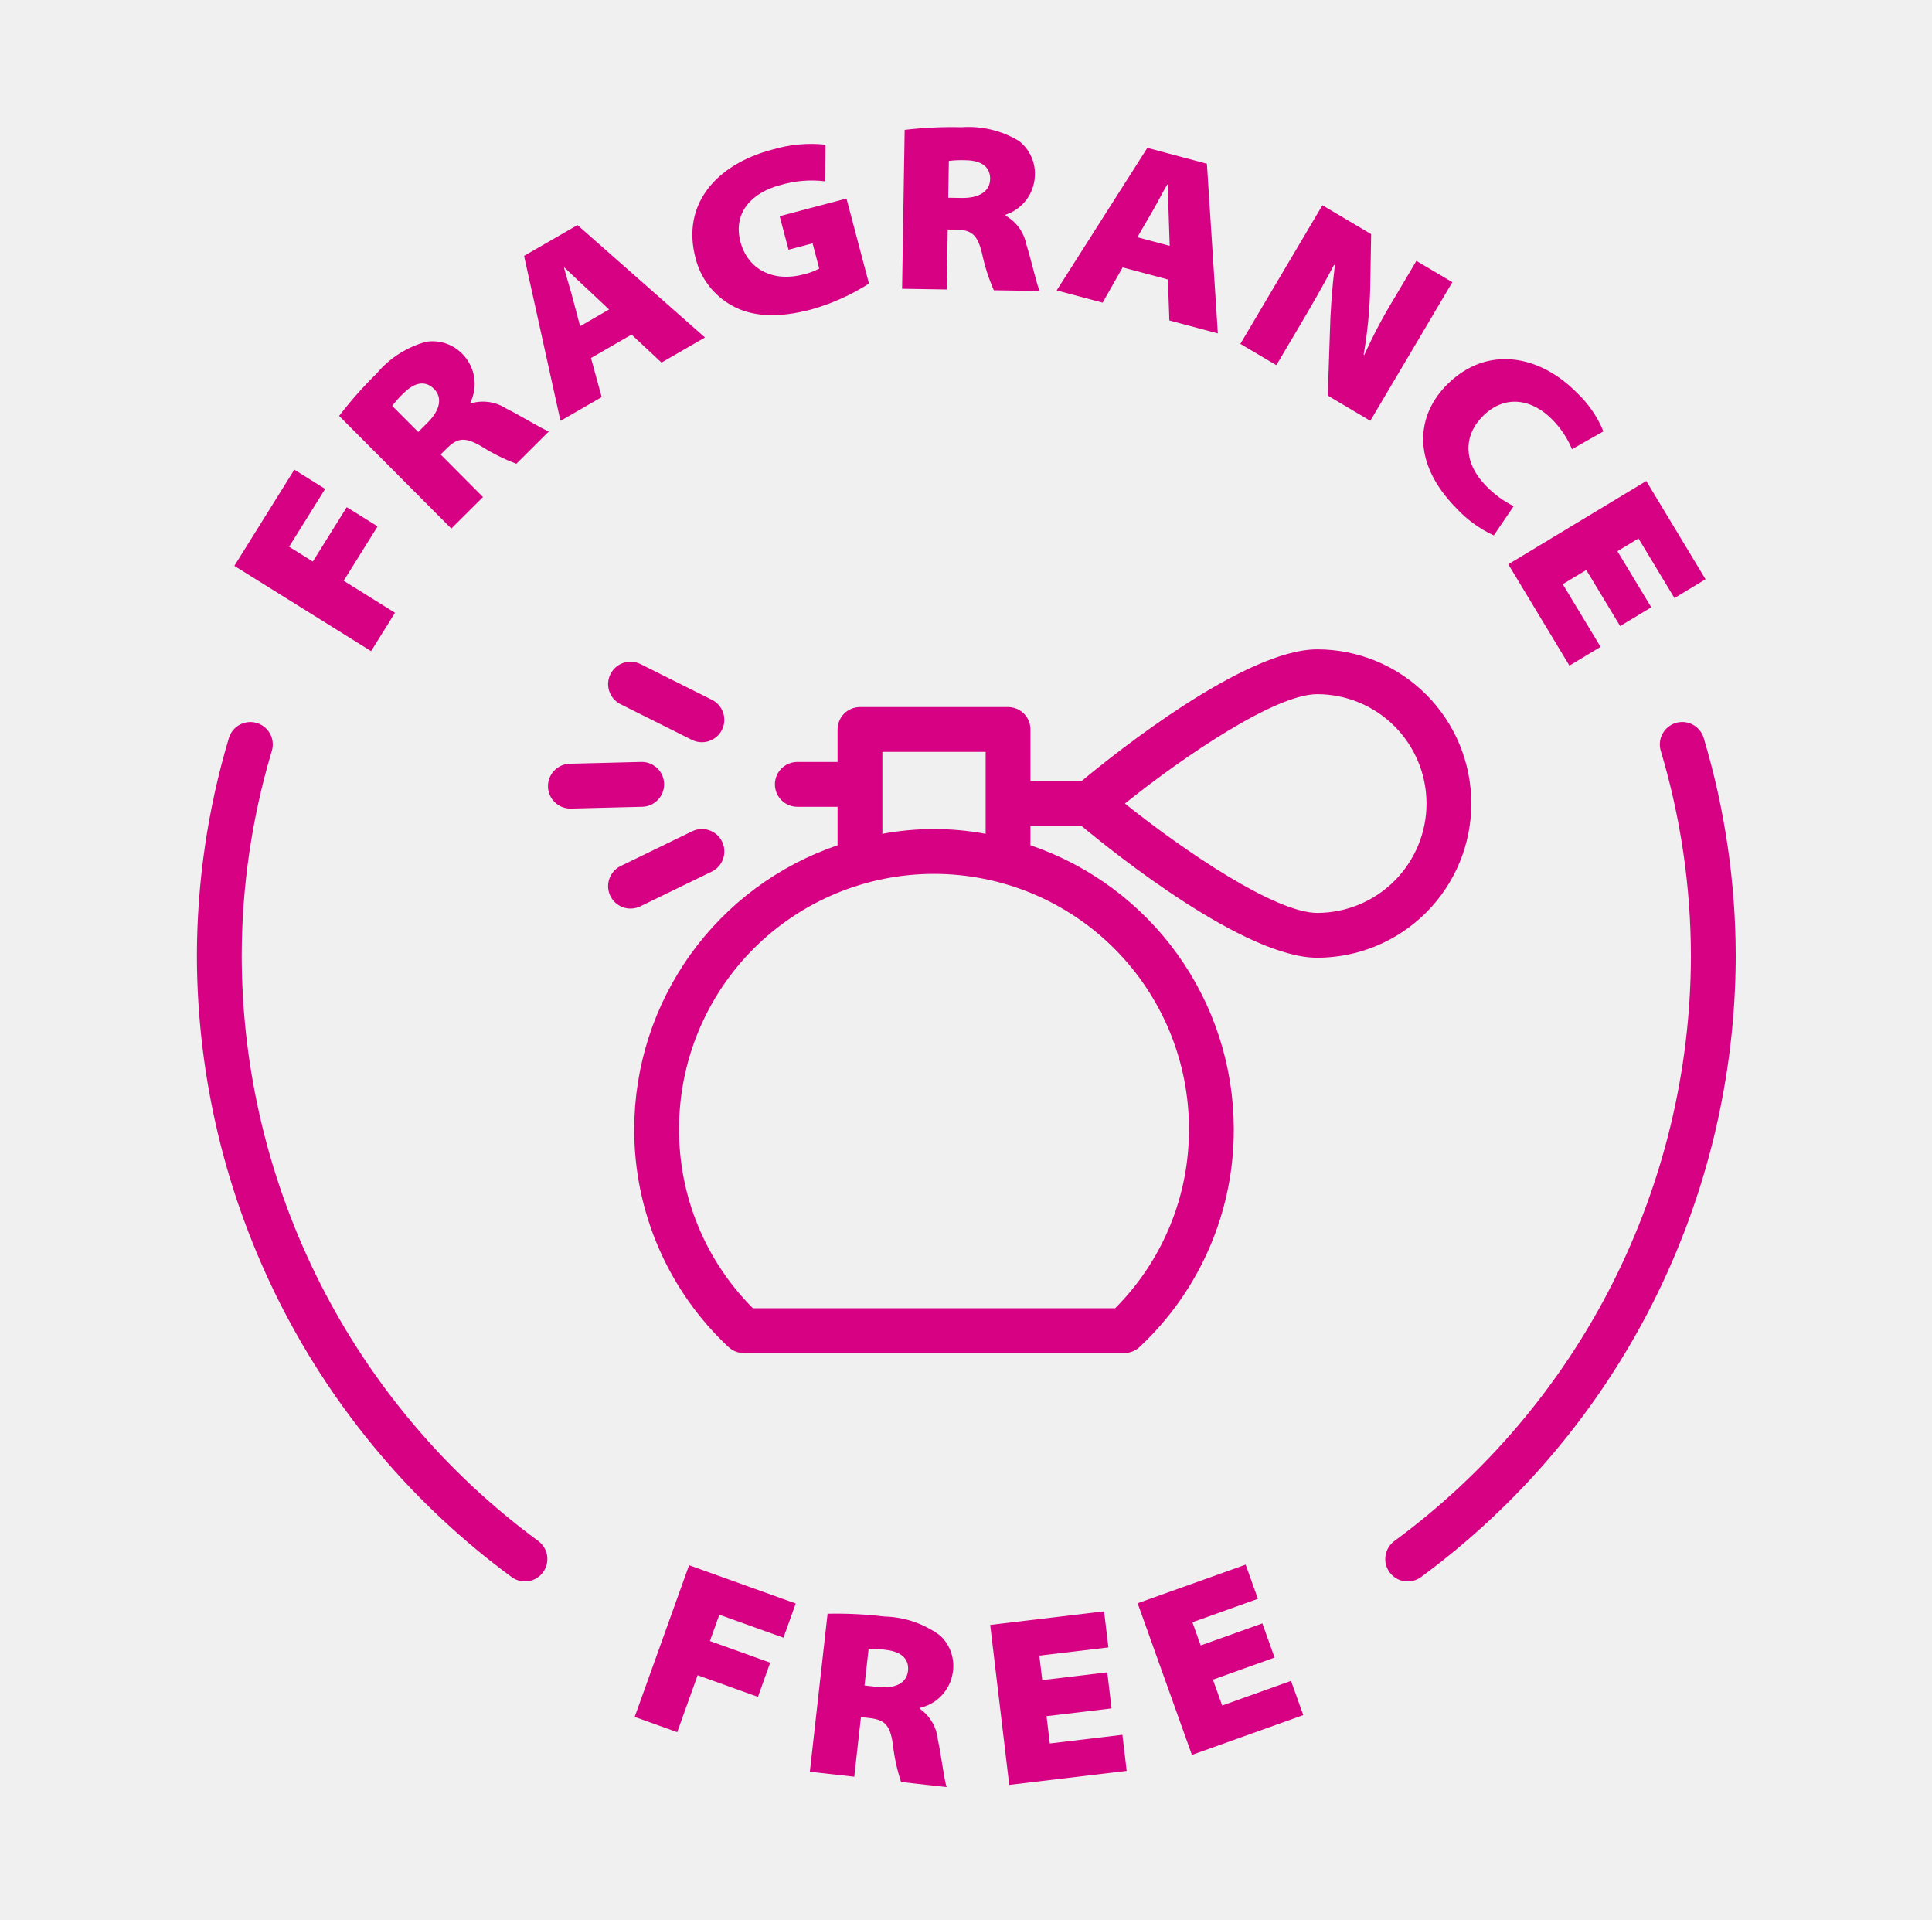
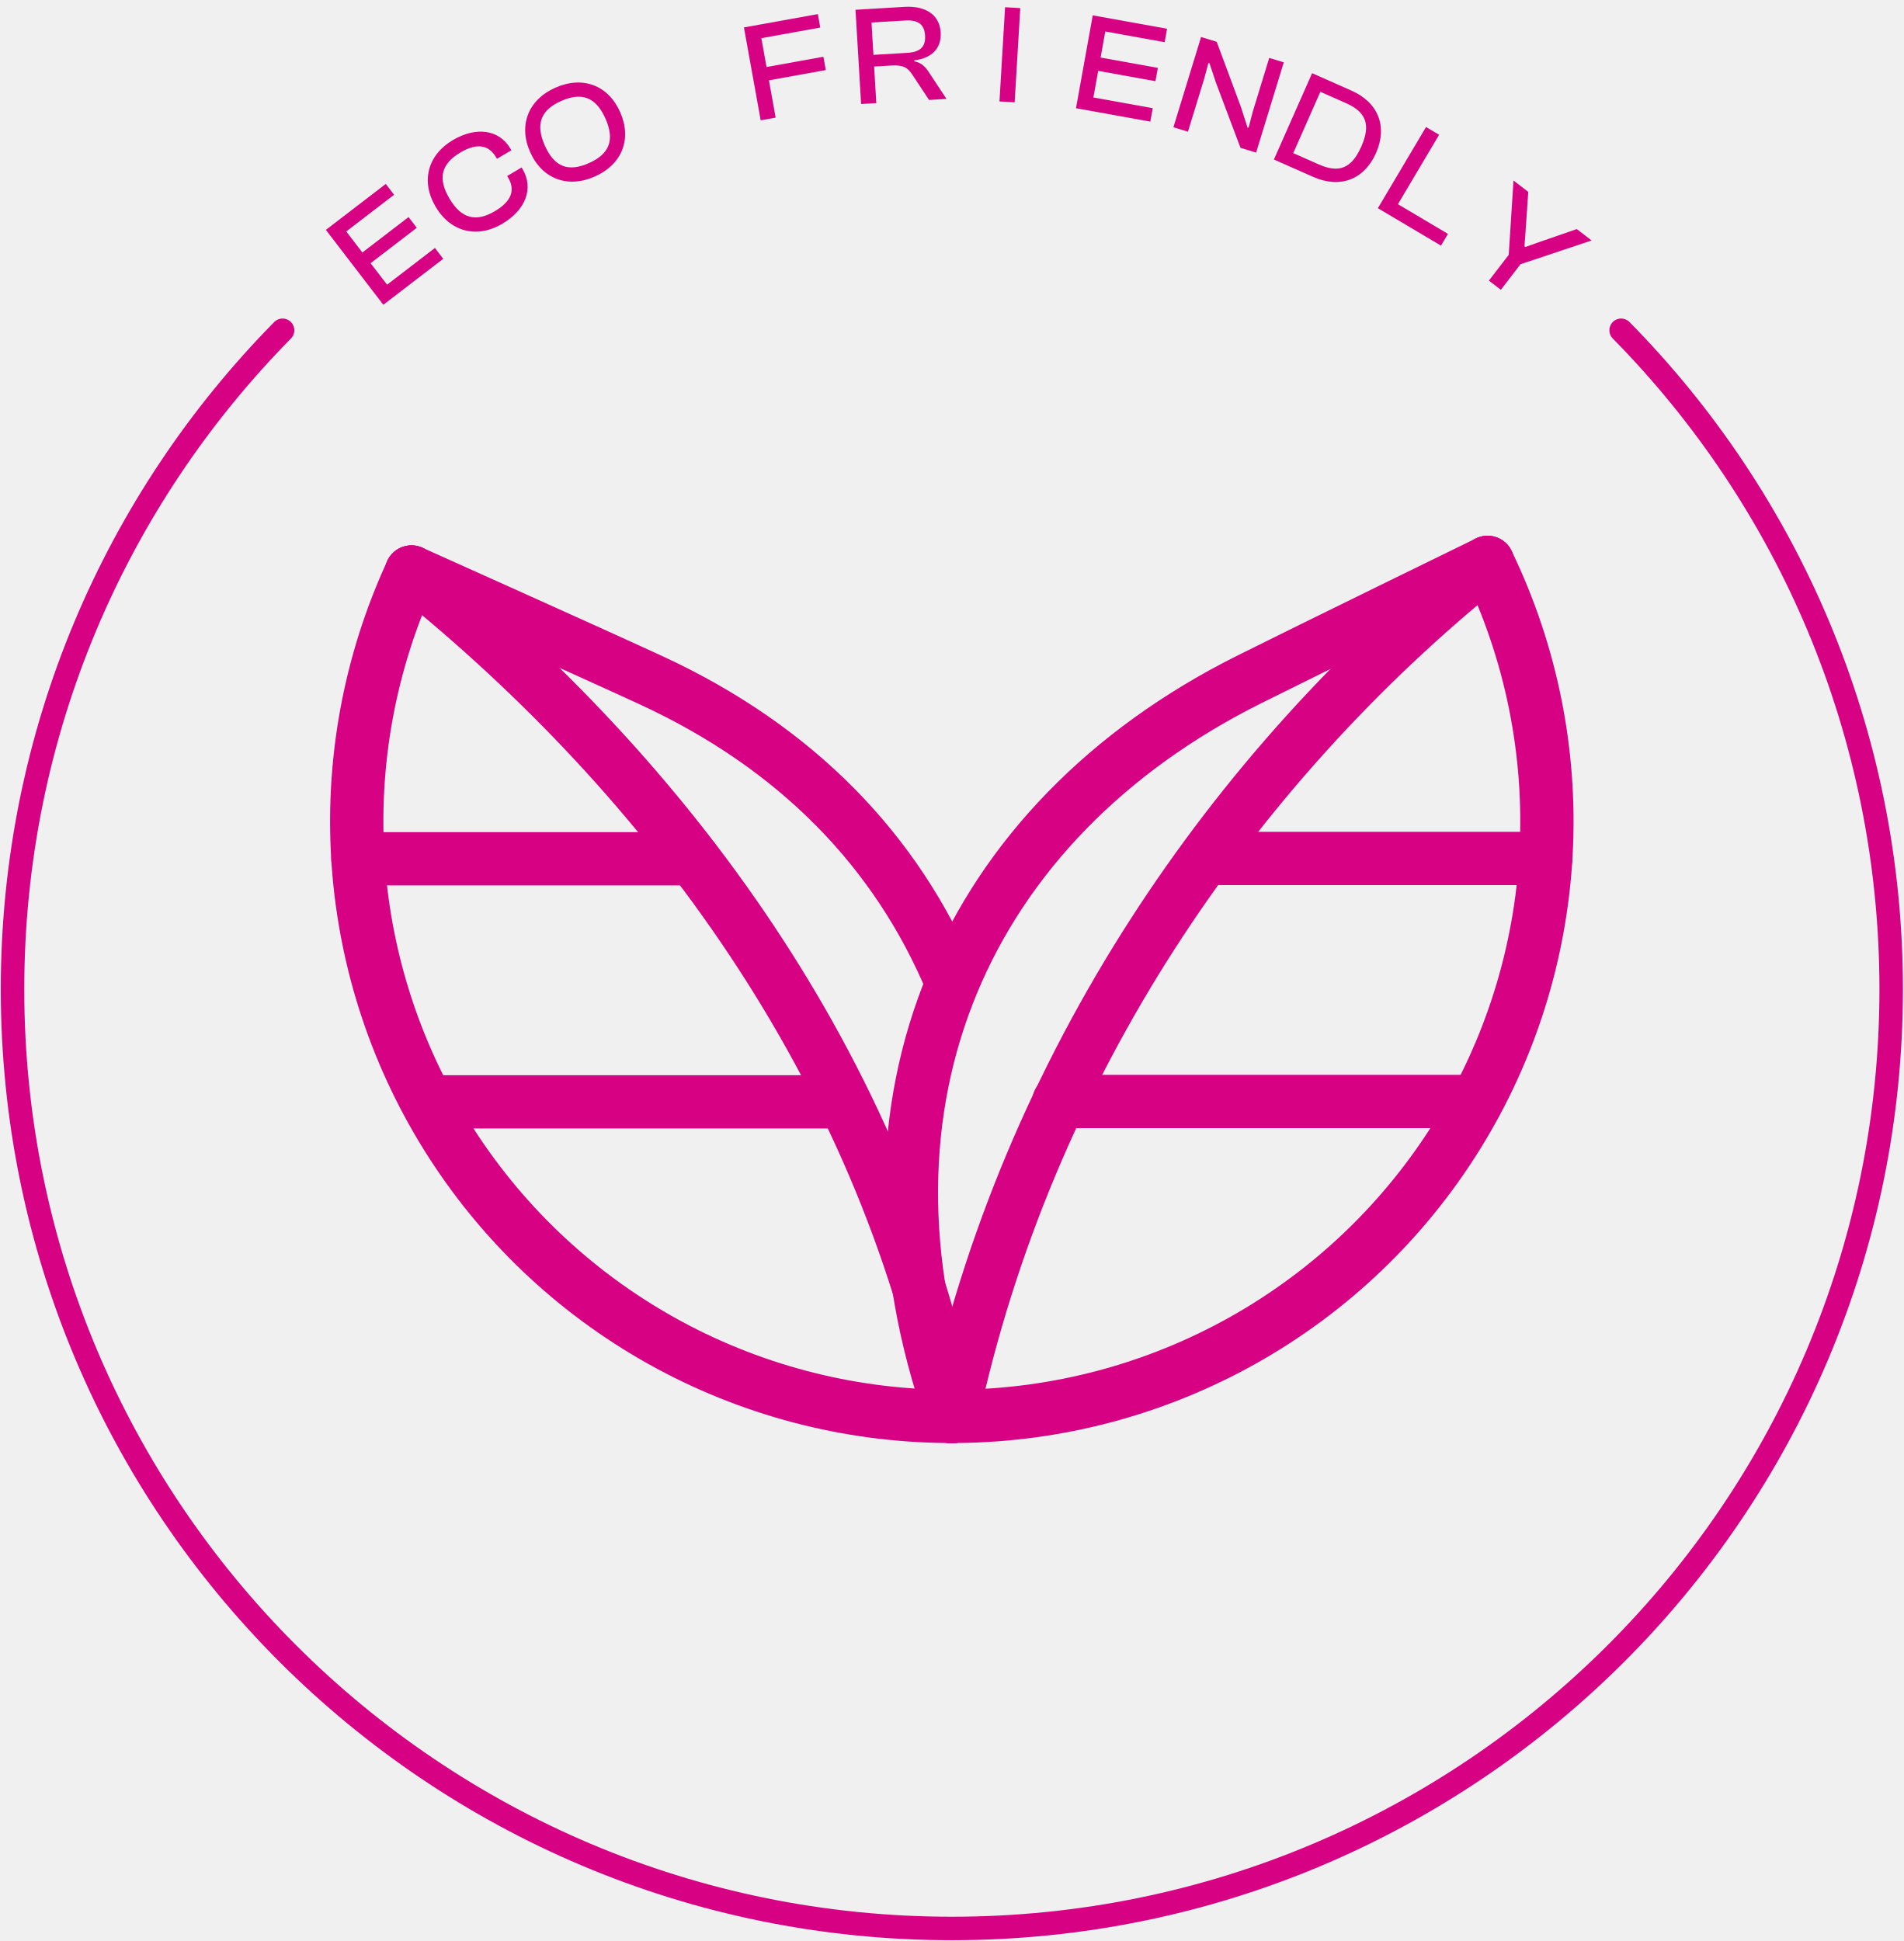
- <svg xmlns="http://www.w3.org/2000/svg" width="151" height="150" viewBox="0 0 151 150" fill="none">
-   <path d="M65.462 57.003V59.541H62.316C61.851 59.541 61.406 59.726 61.077 60.054C60.749 60.383 60.564 60.828 60.564 61.293C60.564 61.757 60.749 62.203 61.077 62.531C61.406 62.86 61.851 63.044 62.316 63.044H65.462V66.051C60.834 67.627 56.813 70.611 53.964 74.584C51.115 78.558 49.579 83.323 49.571 88.212C49.558 91.407 50.206 94.569 51.472 97.502C52.739 100.435 54.597 103.074 56.931 105.255C57.256 105.562 57.686 105.733 58.133 105.733H87.867C88.314 105.733 88.744 105.562 89.069 105.255C91.403 103.074 93.261 100.435 94.528 97.502C95.794 94.569 96.442 91.407 96.43 88.212C96.421 83.323 94.885 78.558 92.036 74.584C89.187 70.611 85.167 67.627 80.538 66.05V64.541H84.53C87.095 66.675 97.28 74.84 102.956 74.84C106.149 74.837 109.211 73.566 111.468 71.306C113.726 69.047 114.993 65.984 114.993 62.79C114.993 59.596 113.726 56.533 111.468 54.274C109.211 52.014 106.149 50.743 102.956 50.74C97.28 50.74 87.095 58.905 84.53 61.038H80.538V57.003C80.538 56.538 80.353 56.093 80.025 55.764C79.697 55.436 79.251 55.252 78.787 55.251H67.213C66.749 55.252 66.303 55.436 65.975 55.764C65.647 56.093 65.462 56.538 65.462 57.003ZM102.955 54.243C105.22 54.246 107.392 55.148 108.992 56.75C110.593 58.353 111.492 60.525 111.492 62.79C111.492 65.055 110.593 67.227 108.992 68.83C107.392 70.432 105.22 71.334 102.955 71.337C99.69 71.337 92.607 66.538 87.922 62.79C92.605 59.041 99.686 54.243 102.955 54.243ZM92.926 88.212C92.936 90.814 92.432 93.392 91.441 95.798C90.451 98.204 88.994 100.39 87.155 102.23H58.845C57.006 100.39 55.549 98.204 54.559 95.798C53.568 93.392 53.063 90.814 53.074 88.212C53.074 82.927 55.173 77.859 58.91 74.122C62.647 70.385 67.715 68.286 73 68.286C78.285 68.286 83.353 70.385 87.09 74.122C90.827 77.859 92.926 82.927 92.926 88.212ZM68.965 58.754H77.035V65.156C74.368 64.659 71.632 64.659 68.965 65.156L68.965 58.754Z" fill="#D70283" />
-   <path d="M42.827 61.476C42.838 61.932 43.028 62.367 43.355 62.685C43.682 63.004 44.12 63.183 44.577 63.183H44.623L50.199 63.043C50.429 63.037 50.655 62.986 50.866 62.892C51.076 62.799 51.266 62.665 51.424 62.498C51.583 62.331 51.707 62.135 51.79 61.92C51.872 61.706 51.912 61.477 51.906 61.247C51.9 61.017 51.849 60.79 51.755 60.58C51.662 60.37 51.528 60.18 51.361 60.021C51.195 59.863 50.998 59.739 50.783 59.656C50.569 59.573 50.34 59.534 50.11 59.54L44.534 59.68C44.069 59.692 43.629 59.888 43.309 60.225C42.989 60.561 42.815 61.011 42.827 61.476Z" fill="#D70283" />
-   <path d="M54.079 57.817C54.494 58.024 54.975 58.057 55.415 57.91C55.855 57.763 56.219 57.447 56.426 57.032C56.634 56.617 56.668 56.137 56.522 55.696C56.375 55.256 56.06 54.892 55.645 54.684L50.062 51.892C49.647 51.684 49.166 51.65 48.725 51.797C48.284 51.944 47.92 52.26 47.712 52.675C47.505 53.091 47.47 53.572 47.617 54.013C47.764 54.453 48.08 54.818 48.496 55.026L54.079 57.817Z" fill="#D70283" />
-   <path d="M49.28 70.998C49.545 70.999 49.806 70.939 50.044 70.823L55.627 68.11C55.834 68.01 56.02 67.869 56.172 67.697C56.325 67.525 56.442 67.325 56.518 67.107C56.593 66.89 56.625 66.66 56.611 66.43C56.597 66.201 56.539 65.976 56.438 65.769C56.338 65.562 56.197 65.377 56.025 65.224C55.853 65.071 55.653 64.954 55.435 64.879C55.218 64.803 54.988 64.772 54.758 64.785C54.529 64.799 54.304 64.858 54.097 64.958L48.514 67.671C48.157 67.844 47.87 68.133 47.699 68.491C47.528 68.848 47.483 69.254 47.572 69.64C47.661 70.026 47.878 70.371 48.189 70.618C48.499 70.865 48.884 70.999 49.28 70.998Z" fill="#D70283" />
-   <path d="M49.605 134.164L52.929 135.358L54.525 130.908L59.238 132.599L60.196 129.926L55.484 128.235L56.222 126.178L61.233 127.976L62.192 125.303L53.856 122.312L49.605 134.164Z" fill="#D70283" />
-   <path d="M69.131 126.32C67.655 126.142 66.168 126.07 64.681 126.102L63.295 138.449L66.767 138.839L67.289 134.179L67.921 134.25C69.091 134.381 69.559 134.734 69.78 136.282C69.892 137.291 70.108 138.285 70.424 139.249L73.989 139.649C73.802 139.14 73.581 137.253 73.298 135.925C73.249 135.448 73.099 134.988 72.857 134.575C72.615 134.161 72.286 133.805 71.894 133.53L71.902 133.456C72.558 133.31 73.155 132.968 73.613 132.475C74.071 131.983 74.369 131.363 74.468 130.698C74.554 130.171 74.509 129.631 74.336 129.127C74.163 128.622 73.868 128.168 73.477 127.805C72.215 126.875 70.698 126.357 69.131 126.32ZM70.967 130.568C70.86 131.515 69.981 131.981 68.606 131.826L67.568 131.709L67.888 128.85C68.338 128.837 68.788 128.862 69.234 128.926C70.422 129.059 71.073 129.621 70.967 130.568Z" fill="#D70283" />
-   <path d="M86.294 125.914L77.391 126.974L78.879 139.476L88.06 138.383L87.725 135.564L82.05 136.24L81.795 134.107L86.878 133.501L86.542 130.682L81.459 131.288L81.232 129.376L86.629 128.734L86.294 125.914Z" fill="#D70283" />
-   <path d="M97.357 122.265L88.916 125.283L93.156 137.136L101.861 134.023L100.903 131.349L95.523 133.275L94.8 131.252L99.619 129.529L98.662 126.856L93.844 128.579L93.197 126.768L98.314 124.937L97.357 122.265Z" fill="#D70283" />
-   <path d="M23.003 36.7L18.316 44.217L29.004 50.882L30.874 47.884L26.861 45.382L29.512 41.134L27.101 39.63L24.451 43.879L22.596 42.723L25.414 38.203L23.003 36.7Z" fill="#D70283" />
-   <path d="M36.213 27.737C35.856 27.341 35.407 27.038 34.905 26.857C34.402 26.677 33.863 26.623 33.335 26.701C31.821 27.104 30.467 27.964 29.459 29.164C28.396 30.204 27.409 31.319 26.506 32.5L35.274 41.304L37.749 38.838L34.44 35.515L34.889 35.067C35.724 34.237 36.292 34.092 37.639 34.888C38.496 35.431 39.407 35.884 40.357 36.241L42.899 33.709C42.384 33.537 40.775 32.529 39.56 31.919C39.158 31.659 38.704 31.488 38.23 31.419C37.756 31.349 37.273 31.383 36.813 31.517L36.761 31.464C37.057 30.86 37.163 30.181 37.066 29.516C36.968 28.85 36.671 28.23 36.213 27.737ZM33.428 33.017L32.686 33.755L30.655 31.716C30.926 31.356 31.227 31.021 31.556 30.714C32.404 29.87 33.25 29.713 33.921 30.389C34.594 31.064 34.407 32.041 33.428 33.017Z" fill="#D70283" />
-   <path d="M40.959 19.994L43.805 32.887L47.026 31.029L46.19 27.974L49.361 26.144L51.701 28.331L55.098 26.37L45.133 17.586L40.959 19.994ZM47.602 24.183L45.338 25.489L44.754 23.282C44.568 22.549 44.273 21.663 44.086 20.928L44.119 20.91C44.676 21.429 45.361 22.091 45.909 22.593L47.602 24.183Z" fill="#D70283" />
-   <path d="M60.954 14.471C62.105 14.122 63.316 14.02 64.509 14.17L64.525 11.305C63.117 11.153 61.693 11.287 60.337 11.697C56.001 12.843 53.246 15.948 54.359 20.158C54.553 20.948 54.91 21.688 55.406 22.332C55.902 22.977 56.527 23.51 57.242 23.899C58.735 24.723 60.732 24.89 63.406 24.184C65 23.734 66.52 23.052 67.916 22.16L66.159 15.512L60.937 16.892L61.629 19.512L63.509 19.015L64.03 20.985C63.642 21.193 63.228 21.348 62.798 21.445C60.449 22.066 58.446 21.068 57.873 18.9C57.258 16.57 58.823 15.035 60.954 14.471Z" fill="#D70283" />
-   <path d="M80.882 13.786C80.918 13.254 80.822 12.721 80.601 12.235C80.381 11.749 80.044 11.325 79.62 11.002C78.276 10.197 76.716 9.826 75.154 9.939C73.668 9.902 72.182 9.972 70.706 10.146L70.504 22.564L73.996 22.62L74.072 17.934L74.707 17.944C75.883 17.963 76.382 18.27 76.749 19.789C76.958 20.782 77.268 21.751 77.674 22.681L81.259 22.739C81.024 22.25 80.625 20.393 80.216 19.098C80.122 18.628 79.929 18.184 79.648 17.797C79.368 17.408 79.007 17.085 78.591 16.849L78.592 16.775C79.231 16.567 79.792 16.169 80.201 15.636C80.609 15.102 80.847 14.457 80.882 13.786ZM75.157 15.467L74.112 15.45L74.159 12.575C74.605 12.518 75.055 12.5 75.504 12.522C76.699 12.541 77.4 13.038 77.386 13.99C77.37 14.943 76.54 15.49 75.157 15.467Z" fill="#D70283" />
-   <path d="M91.28 21.84L91.394 25.041L95.184 26.052L94.329 12.794L89.673 11.554L82.586 22.693L86.178 23.651L87.742 20.897L91.28 21.84ZM90.039 16.561C90.426 15.91 90.842 15.074 91.227 14.423L91.264 14.432C91.292 15.194 91.309 16.146 91.344 16.889L91.421 19.211L88.894 18.537L90.039 16.561Z" fill="#D70283" />
-   <path d="M107.165 18.294L103.356 16.038L96.943 26.87L99.755 28.535L101.488 25.61C102.458 23.971 103.375 22.386 104.264 20.7L104.329 20.737C104.106 22.54 103.975 24.353 103.935 26.169L103.774 30.913L107.1 32.883L113.513 22.051L110.701 20.386L109.026 23.215C108.131 24.672 107.33 26.184 106.628 27.742L106.58 27.714C106.878 25.985 107.05 24.237 107.093 22.483L107.165 18.294Z" fill="#D70283" />
-   <path d="M113.143 30.007C110.73 32.378 110.235 36.06 113.81 39.699C114.639 40.599 115.639 41.326 116.751 41.838L118.304 39.553C117.502 39.152 116.774 38.619 116.151 37.974C114.331 36.123 114.376 34.008 115.922 32.489C117.708 30.735 119.83 31.268 121.31 32.775C121.974 33.441 122.501 34.231 122.862 35.101L125.318 33.709C124.852 32.565 124.144 31.536 123.244 30.691C120.35 27.746 116.26 26.943 113.143 30.007Z" fill="#D70283" />
-   <path d="M130.87 46.733L133.302 45.266L128.668 37.585L117.883 44.095L122.663 52.014L125.096 50.546L122.14 45.65L123.98 44.54L126.626 48.923L129.059 47.457L126.413 43.072L128.06 42.077L130.87 46.733Z" fill="#D70283" />
-   <path d="M130.979 56.492C130.534 56.625 130.16 56.929 129.939 57.338C129.718 57.746 129.668 58.226 129.801 58.671C131.359 63.883 132.153 69.294 132.157 74.734C132.137 83.63 130.029 92.398 126.004 100.333C121.98 108.267 116.149 115.146 108.982 120.418C108.797 120.554 108.64 120.725 108.521 120.922C108.402 121.119 108.323 121.337 108.288 121.564C108.253 121.792 108.263 122.024 108.318 122.247C108.373 122.471 108.471 122.681 108.607 122.866C108.743 123.052 108.915 123.208 109.111 123.328C109.308 123.447 109.526 123.526 109.754 123.561C109.981 123.596 110.213 123.585 110.436 123.531C110.66 123.476 110.87 123.378 111.056 123.241C118.665 117.644 124.855 110.339 129.128 101.915C133.402 93.49 135.639 84.18 135.66 74.734C135.656 68.955 134.813 63.207 133.158 57.67C133.025 57.225 132.721 56.851 132.313 56.63C131.904 56.409 131.424 56.359 130.979 56.492Z" fill="#D70283" />
-   <path d="M17.89 57.668C16.235 63.205 15.393 68.953 15.389 74.732C15.41 84.178 17.647 93.488 21.92 101.913C26.194 110.337 32.384 117.642 39.993 123.24C40.368 123.515 40.836 123.63 41.295 123.559C41.754 123.489 42.167 123.239 42.441 122.864C42.716 122.49 42.831 122.022 42.761 121.563C42.691 121.104 42.441 120.691 42.066 120.416C34.9 115.145 29.069 108.265 25.044 100.331C21.019 92.397 18.912 83.629 18.892 74.732C18.896 69.292 19.689 63.881 21.248 58.669C21.379 58.224 21.329 57.746 21.108 57.338C20.887 56.93 20.513 56.627 20.069 56.494C19.624 56.361 19.145 56.411 18.737 56.631C18.328 56.851 18.024 57.224 17.89 57.668Z" fill="#D70283" />
+ <svg xmlns="http://www.w3.org/2000/svg" width="152" height="155" viewBox="0 0 152 155" fill="none">
+   <path d="M129.438 26.374C142.772 39.913 151 58.495 151 78.999C151 120.421 117.421 153.999 76 153.999C34.579 153.999 1 120.421 1 78.999C1 58.495 9.228 39.913 22.562 26.374" stroke="#D70283" stroke-width="1.875" stroke-linecap="round" />
+   <path d="M35.39 20.668L30.607 24.338L26.018 18.358L30.802 14.688L31.466 15.553L27.646 18.485L28.934 20.163L32.62 17.334L33.277 18.191L29.591 21.019L30.906 22.733L34.726 19.802L35.39 20.668Z" fill="#D70283" />
+   <path d="M40.113 17.866C38.101 19.06 35.985 18.537 34.785 16.515C33.585 14.492 34.14 12.384 36.152 11.19C37.981 10.105 39.832 10.315 40.751 11.863L40.831 11.999L39.68 12.682L39.599 12.546C39.014 11.559 38.069 11.4 36.753 12.181C35.234 13.082 34.929 14.244 35.888 15.86C36.847 17.476 38.007 17.756 39.526 16.854C40.842 16.073 41.161 15.178 40.569 14.181L40.495 14.056L41.646 13.373L41.721 13.498C42.645 15.056 41.952 16.776 40.113 17.866Z" fill="#D70283" />
+   <path d="M47.487 14.099C45.327 15.055 43.278 14.288 42.327 12.138C41.375 9.988 42.187 7.956 44.347 7C46.528 6.035 48.567 6.806 49.518 8.957C50.469 11.107 49.669 13.134 47.487 14.099ZM47.014 13.029C48.65 12.305 49.105 11.194 48.345 9.475C47.585 7.757 46.452 7.336 44.816 8.06C43.18 8.783 42.739 9.901 43.499 11.619C44.26 13.337 45.378 13.753 47.014 13.029Z" fill="#D70283" />
+   <path d="M61.933 9.392L60.737 9.608L59.399 2.19L65.3 1.126L65.493 2.2L60.788 3.049L61.204 5.351L65.743 4.532L65.935 5.595L61.395 6.414L61.933 9.392Z" fill="#D70283" />
+   <path d="M69.968 8.233L68.755 8.305L68.307 0.781L72.215 0.548C73.922 0.446 75.026 1.192 75.109 2.596C75.183 3.842 74.409 4.655 72.999 4.818L73.004 4.896C73.597 5.019 73.886 5.34 74.184 5.795L75.572 7.899L74.179 7.982L72.854 5.976C72.481 5.401 72.118 5.174 71.175 5.231L69.794 5.313L69.968 8.233ZM69.585 1.798L69.738 4.381L72.422 4.221C73.433 4.161 73.918 3.782 73.862 2.839C73.807 1.918 73.279 1.578 72.269 1.638L69.585 1.798Z" fill="#D70283" />
+   <path d="M81.015 8.172L79.802 8.1L80.25 0.576L81.463 0.648L81.015 8.172Z" fill="#D70283" />
+   <path d="M91.846 9.713L85.912 8.643L87.25 1.225L93.184 2.296L92.99 3.369L88.252 2.515L87.876 4.596L92.449 5.421L92.257 6.484L87.684 5.659L87.301 7.784L92.04 8.639L91.846 9.713Z" fill="#D70283" />
+   <path d="M94.851 10.518L93.69 10.162L95.899 2.956L97.147 3.338L99.081 8.544L99.605 10.175L99.691 10.201L100.036 8.884L101.342 4.624L102.503 4.98L100.294 12.187L99.046 11.804L97.087 6.603L96.573 5.057L96.487 5.03L96.147 6.291L94.851 10.518Z" fill="#D70283" />
+   <path d="M104.853 14.127L101.715 12.739L104.765 5.845L107.903 7.234C110.043 8.18 110.808 10.093 109.866 12.223C108.924 14.353 106.993 15.073 104.853 14.127ZM107.461 8.232L105.424 7.33L103.258 12.228L105.295 13.129C106.89 13.834 107.91 13.474 108.693 11.704C109.476 9.935 109.056 8.937 107.461 8.232Z" fill="#D70283" />
+   <path d="M115.056 19.616L110.015 16.625L113.861 10.143L114.906 10.763L111.617 16.306L115.613 18.677L115.056 19.616Z" fill="#D70283" />
+   <path d="M119.836 23.143L118.881 22.41L120.463 20.349L120.845 14.417L122.024 15.321L121.804 18.527L121.721 19.669L121.793 19.724L122.866 19.342L125.897 18.293L127.084 19.204L121.404 21.099L119.836 23.143Z" fill="#D70283" />
+   <path d="M32.855 45.679C32.855 45.679 47.217 52.12 51.98 54.32C63.617 59.694 71.603 67.957 75.996 78.481" stroke="#D70283" stroke-width="4.255" stroke-linecap="round" stroke-linejoin="round" />
+   <path d="M32.855 45.679C53.306 62.116 70.398 85.135 75.996 113.125" stroke="#D70283" stroke-width="4.255" stroke-linecap="round" stroke-linejoin="round" />
+   <path d="M28.578 68.578H55.327H28.578Z" fill="white" />
+   <path d="M28.578 68.578H55.327" stroke="#D70283" stroke-width="4.255" stroke-linecap="round" stroke-linejoin="round" />
+   <path d="M34.262 87.988H67.116H34.262Z" fill="white" />
+   <path d="M34.262 87.988H67.116" stroke="#D70283" stroke-width="4.255" stroke-linecap="round" stroke-linejoin="round" />
+   <path d="M118.771 44.911C118.771 44.911 104.43 51.91 99.674 54.292C77.086 65.61 67.112 87.987 75.994 113.125" stroke="#D70283" stroke-width="4.255" stroke-linecap="round" stroke-linejoin="round" />
+   <path d="M118.773 44.911C98.323 61.349 82.004 85.135 75.996 113.125" stroke="#D70283" stroke-width="4.255" stroke-linecap="round" stroke-linejoin="round" />
+   <path d="M123.418 68.553H96.332H123.418Z" fill="white" />
+   <path d="M123.418 68.553H96.332" stroke="#D70283" stroke-width="4.255" stroke-linecap="round" stroke-linejoin="round" />
+   <path d="M117.397 87.959H84.543H117.397Z" fill="white" />
+   <path d="M117.397 87.959H84.543" stroke="#D70283" stroke-width="4.255" stroke-linecap="round" stroke-linejoin="round" />
+   <path d="M32.857 45.678C29.5 52.95 28.036 60.953 28.601 68.943C29.166 76.933 31.741 84.65 36.088 91.378C40.434 98.105 46.411 103.625 53.463 107.424C60.514 111.222 68.412 113.177 76.421 113.105C84.431 113.034 92.292 110.939 99.275 107.015C106.257 103.091 112.135 97.465 116.361 90.661C120.587 83.857 123.024 76.095 123.446 68.096C123.868 60.098 122.261 52.122 118.775 44.911" stroke="#D70283" stroke-width="4.255" stroke-linecap="round" stroke-linejoin="round" />
</svg>
